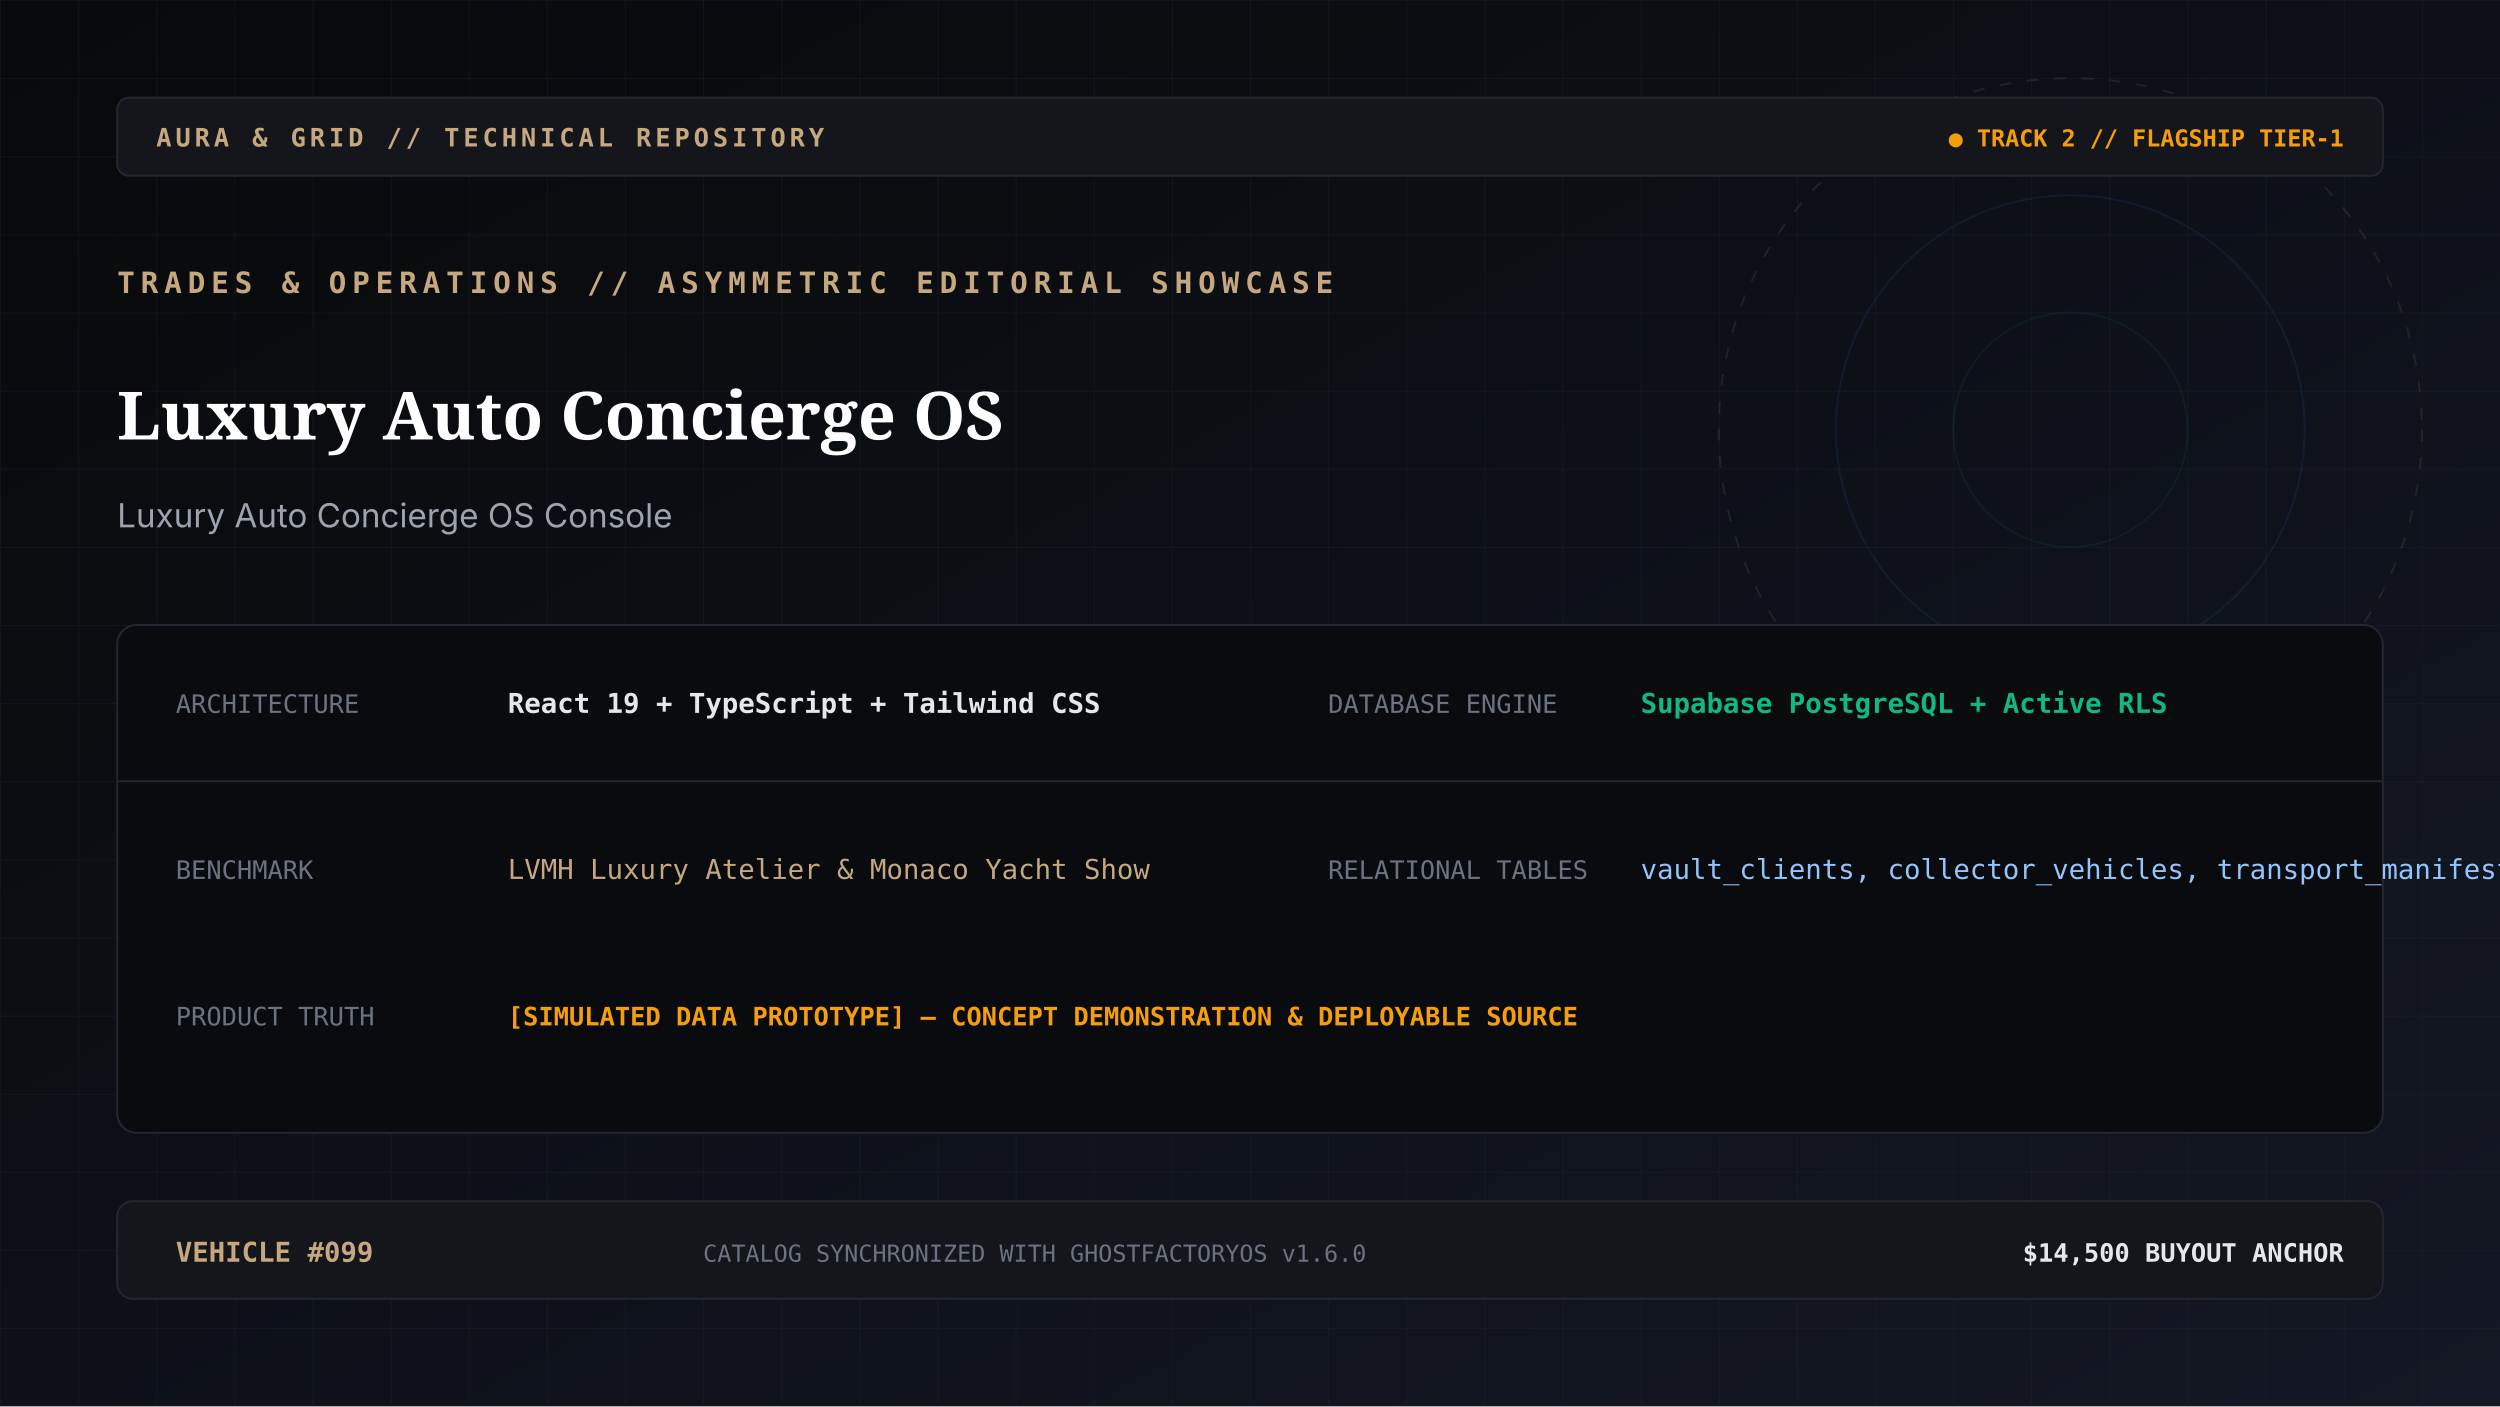
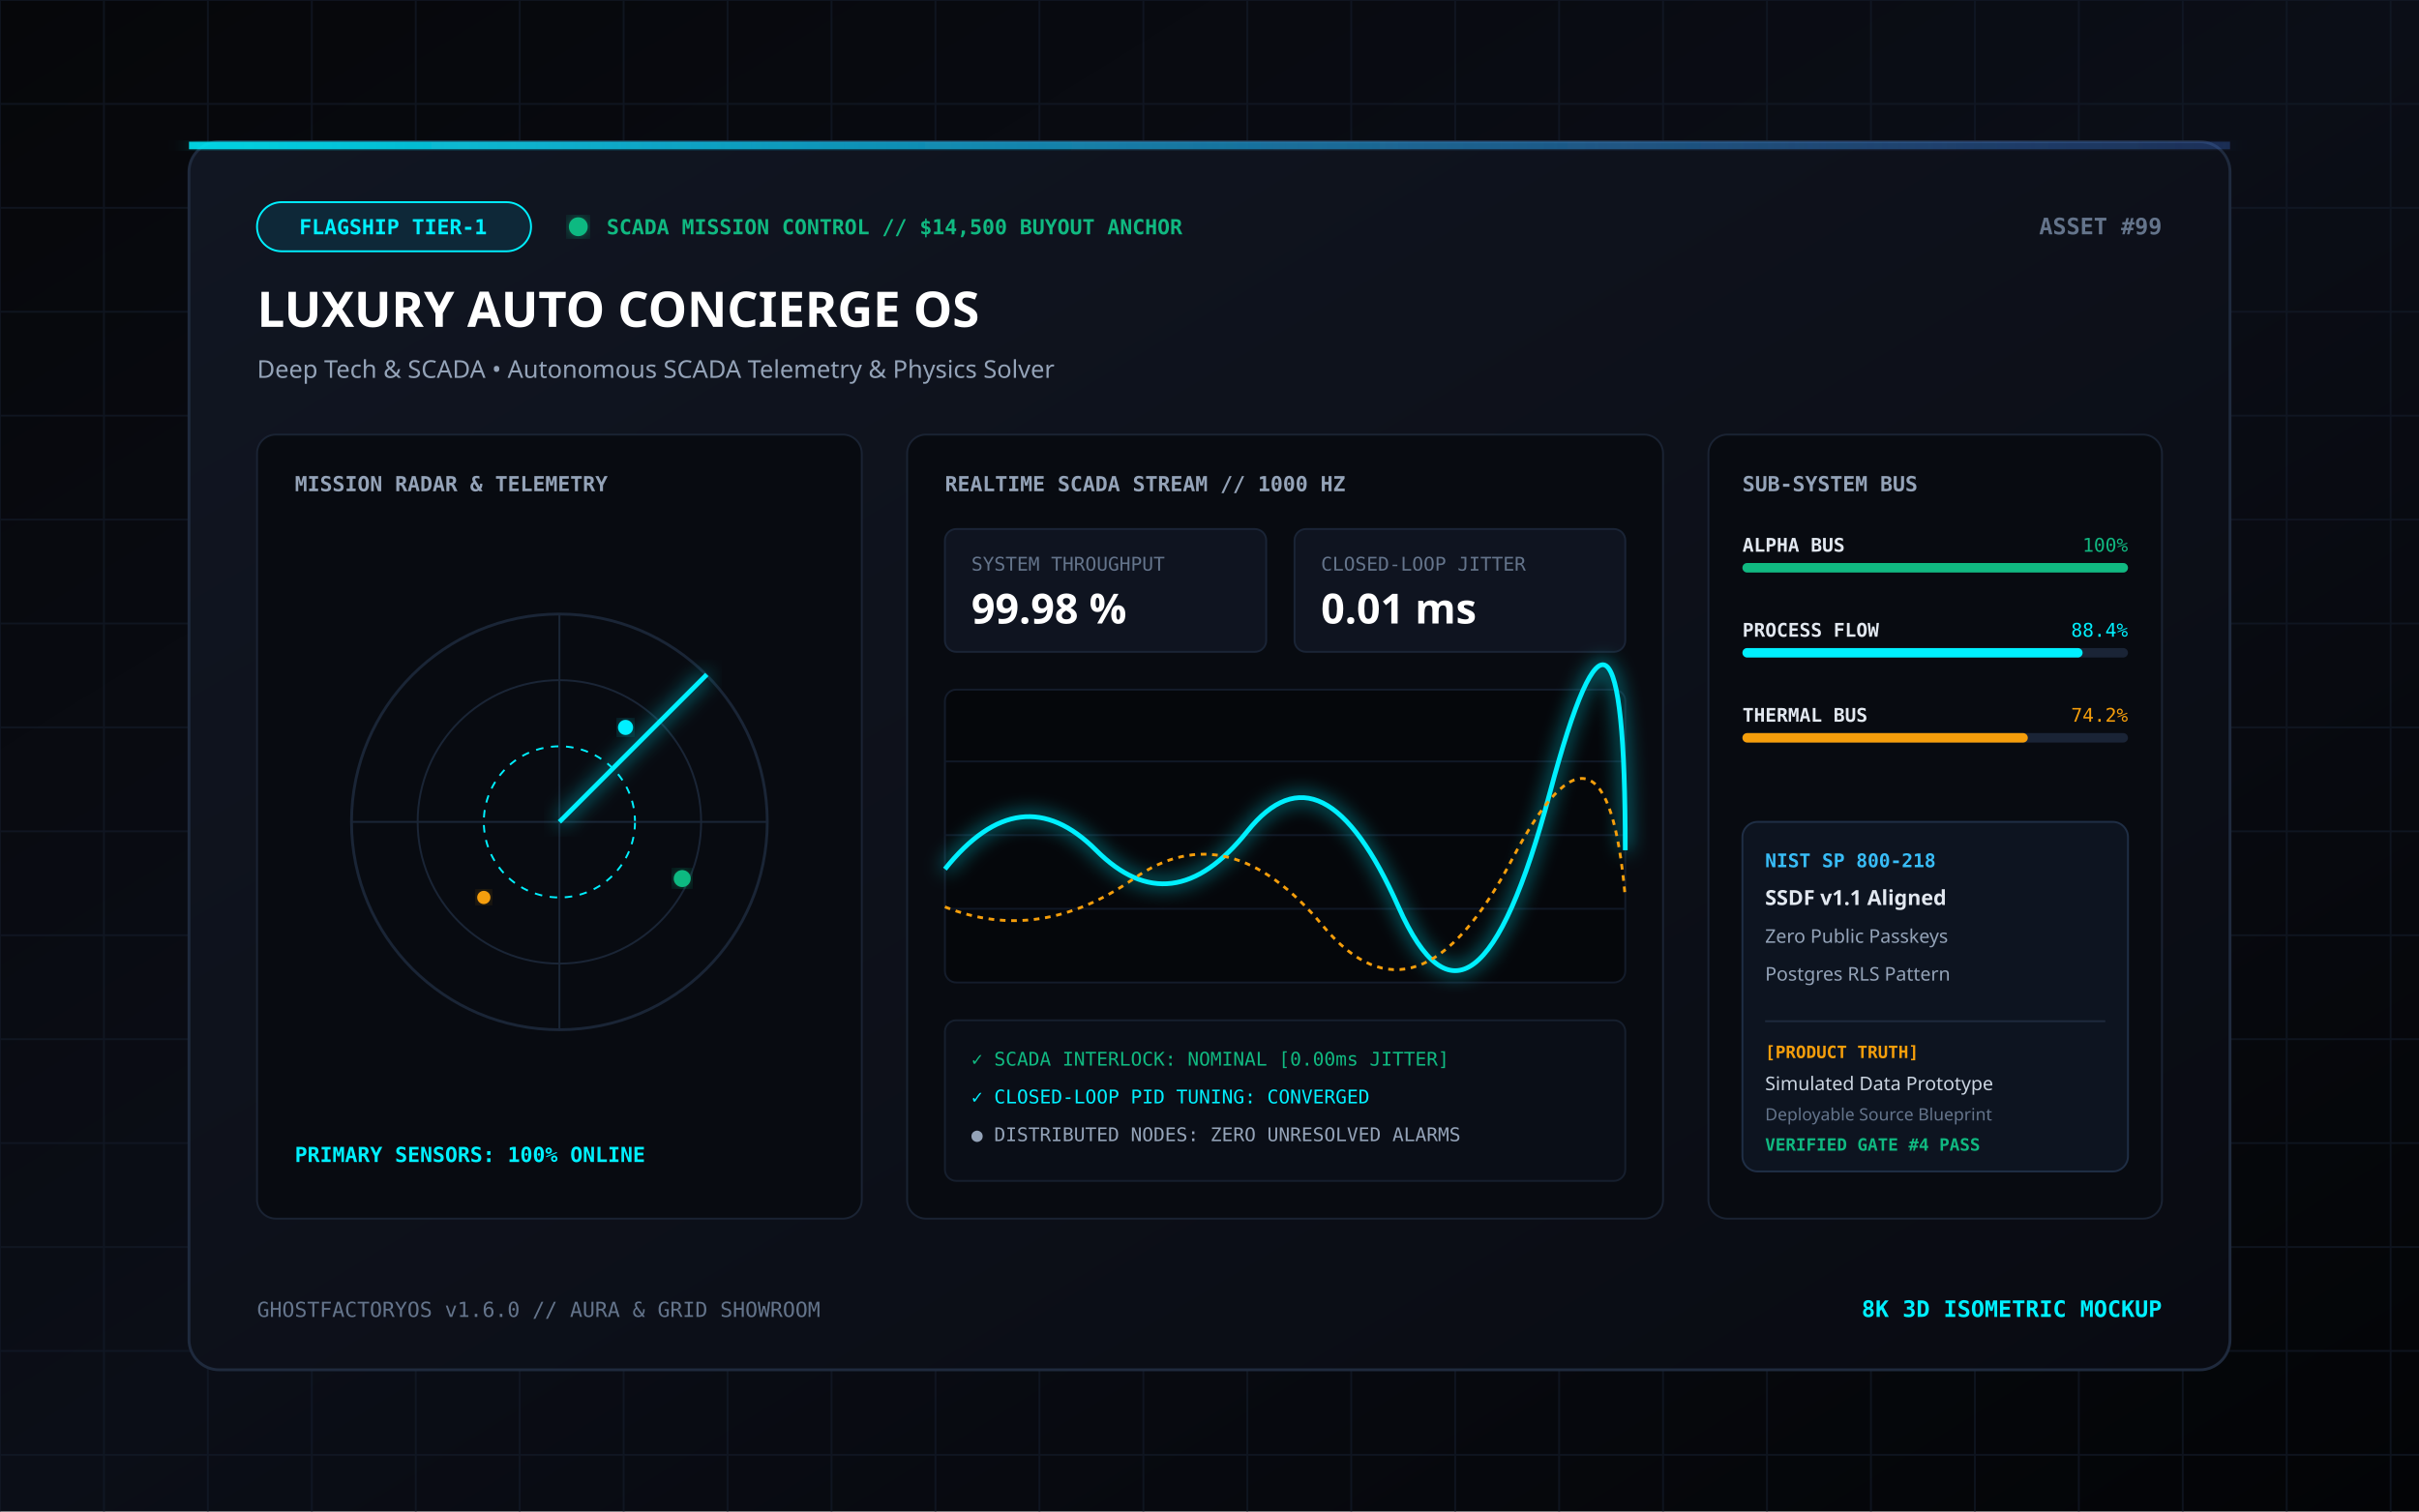
- <svg xmlns="http://www.w3.org/2000/svg" width="1280" height="720" viewBox="0 0 1280 720">
+ <svg xmlns="http://www.w3.org/2000/svg" width="1280" height="800" viewBox="0 0 1280 800">
  <defs>
-     <linearGradient id="bg-99" x1="0%" y1="0%" x2="100%" y2="100%">
-       <stop offset="0%" stop-color="#08090A" />
-       <stop offset="50%" stop-color="#0D1017" />
-       <stop offset="100%" stop-color="#141824" />
+     <linearGradient id="bgGrad_99" x1="0%" y1="0%" x2="100%" y2="100%">
+       <stop offset="0%" stop-color="#06070A" />
+       <stop offset="50%" stop-color="#0B0E17" />
+       <stop offset="100%" stop-color="#030406" />
    </linearGradient>
-     <pattern id="grid-99" width="40" height="40" patternUnits="userSpaceOnUse">
-       <path d="M 40 0 L 0 0 0 40" fill="none" stroke="#232630" stroke-width="0.75" stroke-opacity="0.45" />
-     </pattern>
+     <linearGradient id="cardGrad_99" x1="0%" y1="0%" x2="100%" y2="100%">
+       <stop offset="0%" stop-color="#111622" />
+       <stop offset="100%" stop-color="#090B12" />
+     </linearGradient>
+     <linearGradient id="cyanGlow_99" x1="0%" y1="0%" x2="100%" y2="0%">
+       <stop offset="0%" stop-color="#00F0FF" stop-opacity="0.85" />
+       <stop offset="100%" stop-color="#3B82F6" stop-opacity="0.25" />
+     </linearGradient>
+     <linearGradient id="amberGlow_99" x1="0%" y1="0%" x2="100%" y2="0%">
+       <stop offset="0%" stop-color="#F59E0B" stop-opacity="0.9" />
+       <stop offset="100%" stop-color="#EF4444" stop-opacity="0.2" />
+     </linearGradient>
+     <filter id="glow_99">
+       <feGaussianBlur stdDeviation="5" result="blur" />
+       <feMerge>
+         <feMergeNode in="blur" />
+         <feMergeNode in="SourceGraphic" />
+       </feMerge>
+     </filter>
  </defs>
-   <rect width="1280" height="720" fill="url(#bg-99)" />
-   <rect width="1280" height="720" fill="url(#grid-99)" />
-   <circle cx="1060" cy="220" r="180" fill="none" stroke="#C5A880" stroke-width="1" stroke-opacity="0.12" stroke-dasharray="6 8" />
-   <circle cx="1060" cy="220" r="120" fill="none" stroke="#3B82F6" stroke-width="1" stroke-opacity="0.1" />
-   <circle cx="1060" cy="220" r="60" fill="none" stroke="#10B981" stroke-width="1" stroke-opacity="0.08" />
-   <rect x="60" y="50" width="1160" height="40" fill="#14161C" rx="6" stroke="#232630" stroke-width="1" />
-   <text x="80" y="75" fill="#C5A880" font-family="'JetBrains Mono', monospace" font-size="13" font-weight="600" letter-spacing="2">AURA &amp; GRID // TECHNICAL REPOSITORY</text>
-   <text x="1200" y="75" text-anchor="end" fill="#F59E0B" font-family="'JetBrains Mono', monospace" font-size="12" font-weight="bold">● TRACK 2 // FLAGSHIP TIER-1</text>
-   <text x="60" y="150" fill="#C5A880" font-family="'JetBrains Mono', monospace" font-size="15" font-weight="bold" letter-spacing="3">TRADES &amp; OPERATIONS // ASYMMETRIC EDITORIAL SHOWCASE</text>
-   <text x="60" y="225" fill="#FFFFFF" font-family="'Playfair Display', Georgia, serif" font-size="34" font-weight="bold">Luxury Auto Concierge OS</text>
-   <text x="60" y="270" fill="#9CA3AF" font-family="'Inter', sans-serif" font-size="17">Luxury Auto Concierge OS Console</text>
-   <rect x="60" y="320" width="1160" height="260" fill="#090B0E" rx="10" stroke="#232630" stroke-width="1" />
-   <line x1="60" y1="400" x2="1220" y2="400" stroke="#232630" stroke-width="1" />
-   <text x="90" y="365" fill="#6B7280" font-family="'JetBrains Mono', monospace" font-size="13">ARCHITECTURE</text>
-   <text x="260" y="365" fill="#E5E7EB" font-family="'JetBrains Mono', monospace" font-size="14" font-weight="bold">React 19 + TypeScript + Tailwind CSS</text>
-   <text x="680" y="365" fill="#6B7280" font-family="'JetBrains Mono', monospace" font-size="13">DATABASE ENGINE</text>
-   <text x="840" y="365" fill="#10B981" font-family="'JetBrains Mono', monospace" font-size="14" font-weight="bold">Supabase PostgreSQL + Active RLS</text>
-   <text x="90" y="450" fill="#6B7280" font-family="'JetBrains Mono', monospace" font-size="13">BENCHMARK</text>
-   <text x="260" y="450" fill="#C5A880" font-family="'JetBrains Mono', monospace" font-size="14">LVMH Luxury Atelier &amp; Monaco Yacht Show</text>
-   <text x="680" y="450" fill="#6B7280" font-family="'JetBrains Mono', monospace" font-size="13">RELATIONAL TABLES</text>
-   <text x="840" y="450" fill="#93C5FD" font-family="'JetBrains Mono', monospace" font-size="14">vault_clients, collector_vehicles, transport_manifests, service_tickets</text>
-   <text x="90" y="525" fill="#6B7280" font-family="'JetBrains Mono', monospace" font-size="13">PRODUCT TRUTH</text>
-   <text x="260" y="525" fill="#F59E0B" font-family="'JetBrains Mono', monospace" font-size="13" font-weight="600">[SIMULATED DATA PROTOTYPE] — CONCEPT DEMONSTRATION &amp; DEPLOYABLE SOURCE</text>
-   <rect x="60" y="615" width="1160" height="50" fill="#14161C" rx="8" stroke="#232630" stroke-width="1" />
-   <text x="90" y="646" fill="#C5A880" font-family="'JetBrains Mono', monospace" font-size="14" font-weight="bold">VEHICLE #099</text>
-   <text x="360" y="646" fill="#6B7280" font-family="'JetBrains Mono', monospace" font-size="12">CATALOG SYNCHRONIZED WITH GHOSTFACTORYOS v1.6.0</text>
-   <text x="1200" y="646" text-anchor="end" fill="#E5E7EB" font-family="'JetBrains Mono', monospace" font-size="13" font-weight="bold">$14,500 BUYOUT ANCHOR</text>
+   <rect width="1280" height="800" fill="url(#bgGrad_99)" />
+   <g stroke="#141C2B" stroke-width="1" opacity="0.6">
+     <line x1="0" y1="0" x2="0" y2="800" />
+     <line x1="55" y1="0" x2="55" y2="800" />
+     <line x1="110" y1="0" x2="110" y2="800" />
+     <line x1="165" y1="0" x2="165" y2="800" />
+     <line x1="220" y1="0" x2="220" y2="800" />
+     <line x1="275" y1="0" x2="275" y2="800" />
+     <line x1="330" y1="0" x2="330" y2="800" />
+     <line x1="385" y1="0" x2="385" y2="800" />
+     <line x1="440" y1="0" x2="440" y2="800" />
+     <line x1="495" y1="0" x2="495" y2="800" />
+     <line x1="550" y1="0" x2="550" y2="800" />
+     <line x1="605" y1="0" x2="605" y2="800" />
+     <line x1="660" y1="0" x2="660" y2="800" />
+     <line x1="715" y1="0" x2="715" y2="800" />
+     <line x1="770" y1="0" x2="770" y2="800" />
+     <line x1="825" y1="0" x2="825" y2="800" />
+     <line x1="880" y1="0" x2="880" y2="800" />
+     <line x1="935" y1="0" x2="935" y2="800" />
+     <line x1="990" y1="0" x2="990" y2="800" />
+     <line x1="1045" y1="0" x2="1045" y2="800" />
+     <line x1="1100" y1="0" x2="1100" y2="800" />
+     <line x1="1155" y1="0" x2="1155" y2="800" />
+     <line x1="1210" y1="0" x2="1210" y2="800" />
+     <line x1="1265" y1="0" x2="1265" y2="800" />
+     <line x1="1320" y1="0" x2="1320" y2="800" />
+     <line x1="0" y1="0" x2="1280" y2="0" />
+     <line x1="0" y1="55" x2="1280" y2="55" />
+     <line x1="0" y1="110" x2="1280" y2="110" />
+     <line x1="0" y1="165" x2="1280" y2="165" />
+     <line x1="0" y1="220" x2="1280" y2="220" />
+     <line x1="0" y1="275" x2="1280" y2="275" />
+     <line x1="0" y1="330" x2="1280" y2="330" />
+     <line x1="0" y1="385" x2="1280" y2="385" />
+     <line x1="0" y1="440" x2="1280" y2="440" />
+     <line x1="0" y1="495" x2="1280" y2="495" />
+     <line x1="0" y1="550" x2="1280" y2="550" />
+     <line x1="0" y1="605" x2="1280" y2="605" />
+     <line x1="0" y1="660" x2="1280" y2="660" />
+     <line x1="0" y1="715" x2="1280" y2="715" />
+     <line x1="0" y1="770" x2="1280" y2="770" />
+     <line x1="0" y1="825" x2="1280" y2="825" />
+   </g>
+   <g transform="translate(100, 75)">
+     <rect x="0" y="0" width="1080" height="650" rx="16" fill="url(#cardGrad_99)" stroke="#1F2A3D" stroke-width="1.5" />
+     <rect x="0" y="0" width="1080" height="4" fill="url(#cyanGlow_99)" filter="url(#glow_99)" />
+     <g transform="translate(36, 32)">
+       <rect x="0" y="0" width="145" height="26" rx="13" fill="#0E2838" stroke="#00F0FF" stroke-width="1" />
+       <text x="72" y="17" fill="#00F0FF" font-family="monospace" font-size="11" font-weight="700" text-anchor="middle">FLAGSHIP TIER-1</text>
+       <circle cx="170" cy="13" r="5" fill="#10B981" filter="url(#glow_99)" />
+       <text x="185" y="17" fill="#10B981" font-family="monospace" font-size="11" font-weight="600">SCADA MISSION CONTROL // $14,500 BUYOUT ANCHOR</text>
+       <text x="1008" y="17" fill="#64748B" font-family="monospace" font-size="12" text-anchor="end" font-weight="600">ASSET #99</text>
+     </g>
+     <text x="36" y="98" fill="#FFFFFF" font-family="sans-serif" font-size="26" font-weight="800">LUXURY AUTO CONCIERGE OS</text>
+     <text x="36" y="125" fill="#94A3B8" font-family="sans-serif" font-size="13" font-weight="500">Deep Tech &amp; SCADA • Autonomous SCADA Telemetry &amp; Physics Solver</text>
+     <g transform="translate(36, 155)">
+       <rect width="320" height="415" rx="10" fill="#080B11" stroke="#1A2333" stroke-width="1" />
+       <text x="20" y="30" fill="#94A3B8" font-family="monospace" font-size="11" font-weight="700">MISSION RADAR &amp; TELEMETRY</text>
+       <circle cx="160" cy="205" r="110" fill="none" stroke="#1A2536" stroke-width="1.5" />
+       <circle cx="160" cy="205" r="75" fill="none" stroke="#1A2536" stroke-width="1" />
+       <circle cx="160" cy="205" r="40" fill="none" stroke="#00F0FF" stroke-width="1" stroke-dasharray="4,4" />
+       <line x1="160" y1="95" x2="160" y2="315" stroke="#1A2536" stroke-width="1" />
+       <line x1="50" y1="205" x2="270" y2="205" stroke="#1A2536" stroke-width="1" />
+       <line x1="160" y1="205" x2="238" y2="127" stroke="#00F0FF" stroke-width="2.5" filter="url(#glow_99)" />
+       <circle cx="195" cy="155" r="4" fill="#00F0FF" filter="url(#glow_99)" />
+       <circle cx="120" cy="245" r="3.5" fill="#F59E0B" filter="url(#glow_99)" />
+       <circle cx="225" cy="235" r="4.5" fill="#10B981" filter="url(#glow_99)" />
+       <text x="20" y="385" fill="#00F0FF" font-family="monospace" font-size="11" font-weight="700">PRIMARY SENSORS: 100% ONLINE</text>
+     </g>
+     <g transform="translate(380, 155)">
+       <rect width="400" height="415" rx="10" fill="#080B11" stroke="#1A2333" stroke-width="1" />
+       <text x="20" y="30" fill="#94A3B8" font-family="monospace" font-size="11" font-weight="700">REALTIME SCADA STREAM // 1000 HZ</text>
+       <g transform="translate(20, 50)">
+         <rect width="170" height="65" rx="6" fill="#0F1420" stroke="#1A2436" stroke-width="1" />
+         <text x="14" y="22" fill="#64748B" font-family="monospace" font-size="10">SYSTEM THROUGHPUT</text>
+         <text x="14" y="50" fill="#FFFFFF" font-family="sans-serif" font-size="22" font-weight="700">99.98 %</text>
+       </g>
+       <g transform="translate(205, 50)">
+         <rect width="175" height="65" rx="6" fill="#0F1420" stroke="#1A2436" stroke-width="1" />
+         <text x="14" y="22" fill="#64748B" font-family="monospace" font-size="10">CLOSED-LOOP JITTER</text>
+         <text x="14" y="50" fill="#FFFFFF" font-family="sans-serif" font-size="22" font-weight="700">0.01 ms</text>
+       </g>
+       <g transform="translate(20, 135)">
+         <rect width="360" height="155" rx="6" fill="#05070B" stroke="#141C2B" stroke-width="1" />
+         <line x1="0" y1="38" x2="360" y2="38" stroke="#101826" stroke-width="1" />
+         <line x1="0" y1="77" x2="360" y2="77" stroke="#101826" stroke-width="1" />
+         <line x1="0" y1="116" x2="360" y2="116" stroke="#101826" stroke-width="1" />
+         <path d="M 0 95 Q 40 45 80 85 T 160 75 T 240 115 T 320 55 T 360 85" fill="none" stroke="#00F0FF" stroke-width="2.5" filter="url(#glow_99)" />
+         <path d="M 0 115 Q 50 135 100 100 T 200 125 T 300 90 T 360 110" fill="none" stroke="#F59E0B" stroke-width="1.5" stroke-dasharray="3,3" />
+       </g>
+       <g transform="translate(20, 310)">
+         <rect width="360" height="85" rx="6" fill="#0A0E17" stroke="#161F2E" stroke-width="1" />
+         <text x="14" y="24" fill="#10B981" font-family="monospace" font-size="10">✓ SCADA INTERLOCK: NOMINAL [0.00ms JITTER]</text>
+         <text x="14" y="44" fill="#00F0FF" font-family="monospace" font-size="10">✓ CLOSED-LOOP PID TUNING: CONVERGED</text>
+         <text x="14" y="64" fill="#94A3B8" font-family="monospace" font-size="10">● DISTRIBUTED NODES: ZERO UNRESOLVED ALARMS</text>
+       </g>
+     </g>
+     <g transform="translate(804, 155)">
+       <rect width="240" height="415" rx="10" fill="#080B11" stroke="#1A2333" stroke-width="1" />
+       <text x="18" y="30" fill="#94A3B8" font-family="monospace" font-size="11" font-weight="700">SUB-SYSTEM BUS</text>
+       <g transform="translate(18, 50)">
+         <text x="0" y="12" fill="#E2E8F0" font-family="monospace" font-size="10" font-weight="600">ALPHA BUS</text>
+         <text x="204" y="12" fill="#10B981" font-family="monospace" font-size="10" text-anchor="end">100%</text>
+         <rect x="0" y="18" width="204" height="5" rx="2.5" fill="#1A2436" />
+         <rect x="0" y="18" width="204" height="5" rx="2.5" fill="#10B981" />
+       </g>
+       <g transform="translate(18, 95)">
+         <text x="0" y="12" fill="#E2E8F0" font-family="monospace" font-size="10" font-weight="600">PROCESS FLOW</text>
+         <text x="204" y="12" fill="#00F0FF" font-family="monospace" font-size="10" text-anchor="end">88.4%</text>
+         <rect x="0" y="18" width="204" height="5" rx="2.5" fill="#1A2436" />
+         <rect x="0" y="18" width="180" height="5" rx="2.5" fill="#00F0FF" />
+       </g>
+       <g transform="translate(18, 140)">
+         <text x="0" y="12" fill="#E2E8F0" font-family="monospace" font-size="10" font-weight="600">THERMAL BUS</text>
+         <text x="204" y="12" fill="#F59E0B" font-family="monospace" font-size="10" text-anchor="end">74.2%</text>
+         <rect x="0" y="18" width="204" height="5" rx="2.5" fill="#1A2436" />
+         <rect x="0" y="18" width="151" height="5" rx="2.5" fill="#F59E0B" />
+       </g>
+       <g transform="translate(18, 205)">
+         <rect width="204" height="185" rx="8" fill="#0D1420" stroke="#1F2E45" stroke-width="1" />
+         <text x="12" y="24" fill="#38BDF8" font-family="monospace" font-size="10" font-weight="700">NIST SP 800-218</text>
+         <text x="12" y="44" fill="#E2E8F0" font-family="sans-serif" font-size="11" font-weight="600">SSDF v1.1 Aligned</text>
+         <text x="12" y="64" fill="#94A3B8" font-family="sans-serif" font-size="10">Zero Public Passkeys</text>
+         <text x="12" y="84" fill="#94A3B8" font-family="sans-serif" font-size="10">Postgres RLS Pattern</text>
+         <rect x="12" y="105" width="180" height="1" fill="#1E2A3D" />
+         <text x="12" y="125" fill="#F59E0B" font-family="monospace" font-size="9" font-weight="700">[PRODUCT TRUTH]</text>
+         <text x="12" y="142" fill="#CBD5E1" font-family="sans-serif" font-size="10">Simulated Data Prototype</text>
+         <text x="12" y="158" fill="#64748B" font-family="sans-serif" font-size="9">Deployable Source Blueprint</text>
+         <text x="12" y="174" fill="#10B981" font-family="monospace" font-size="9" font-weight="700">VERIFIED GATE #4 PASS</text>
+       </g>
+     </g>
+     <g transform="translate(36, 600)">
+       <text x="0" y="22" fill="#64748B" font-family="monospace" font-size="11">GHOSTFACTORYOS v1.6.0 // AURA &amp; GRID SHOWROOM</text>
+       <text x="1008" y="22" fill="#00F0FF" font-family="monospace" font-size="12" font-weight="700" text-anchor="end">8K 3D ISOMETRIC MOCKUP</text>
+     </g>
+   </g>
</svg>
